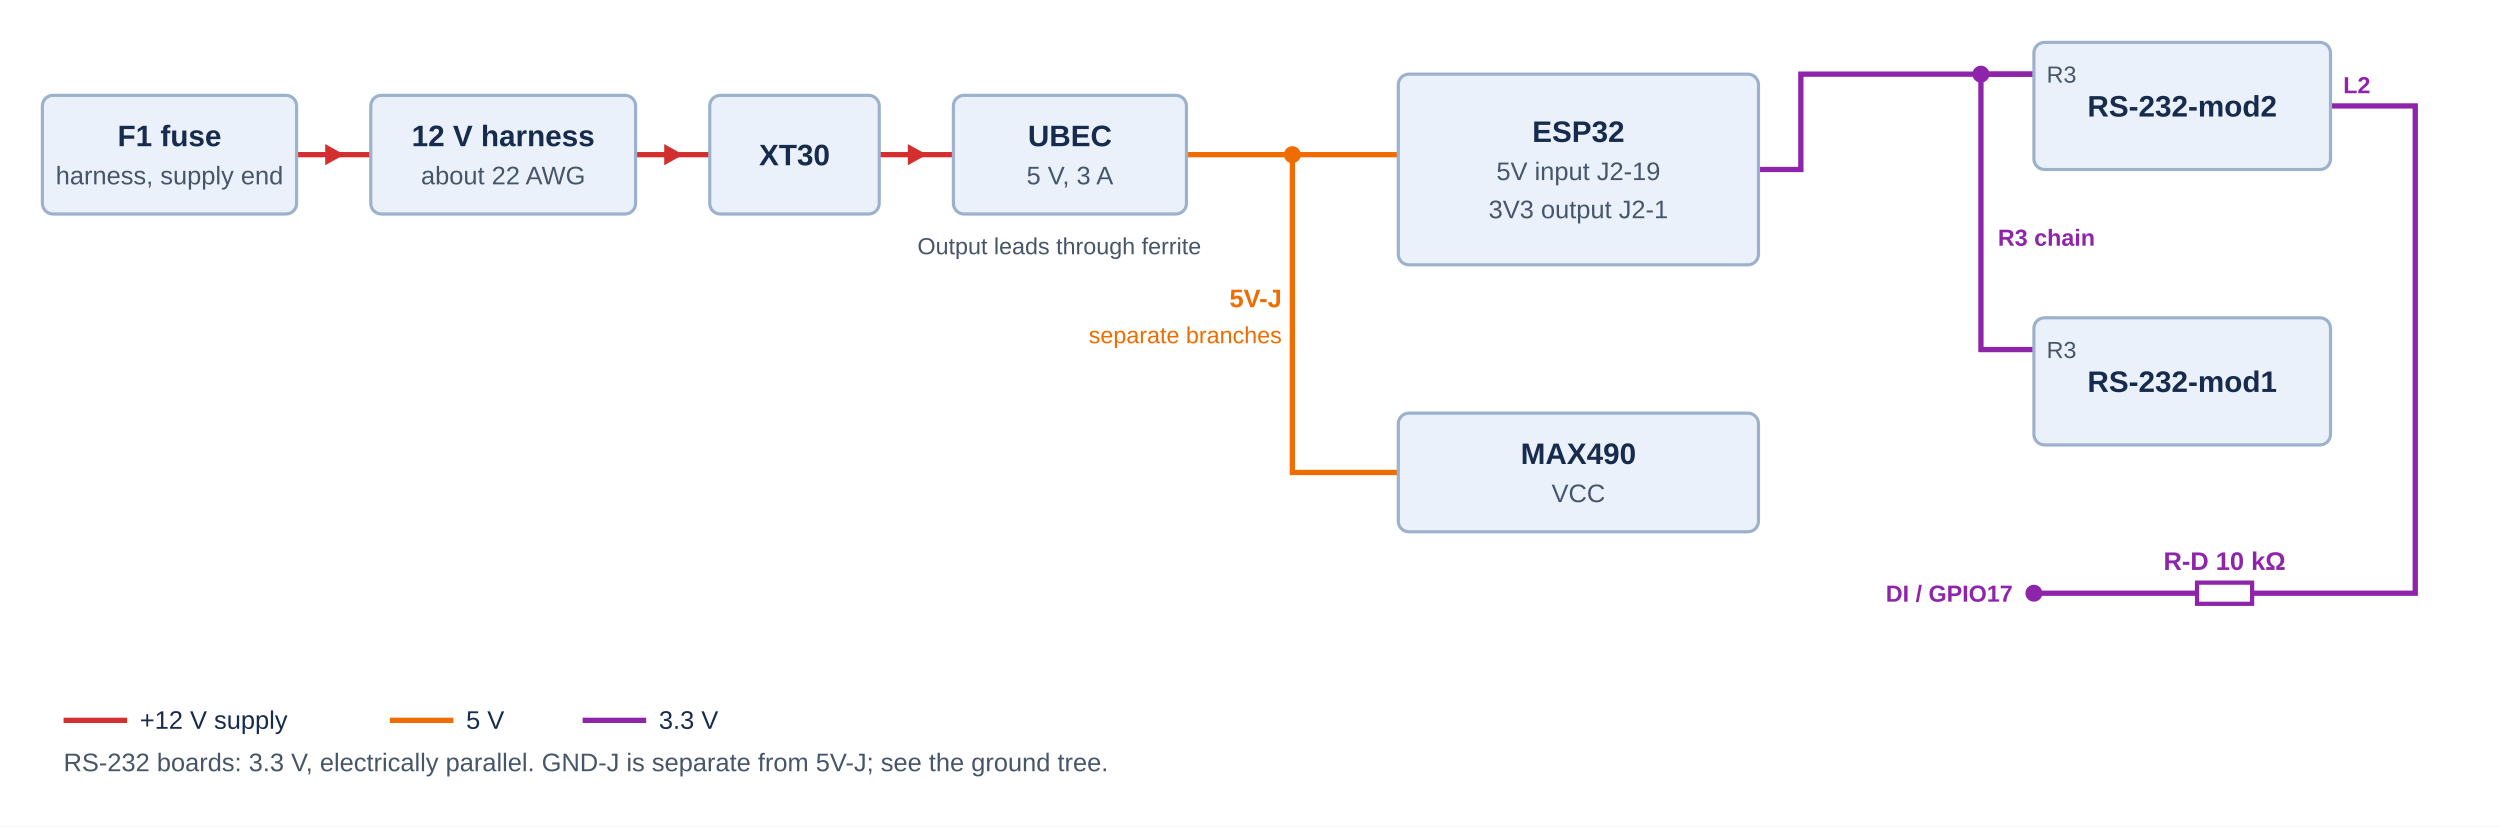
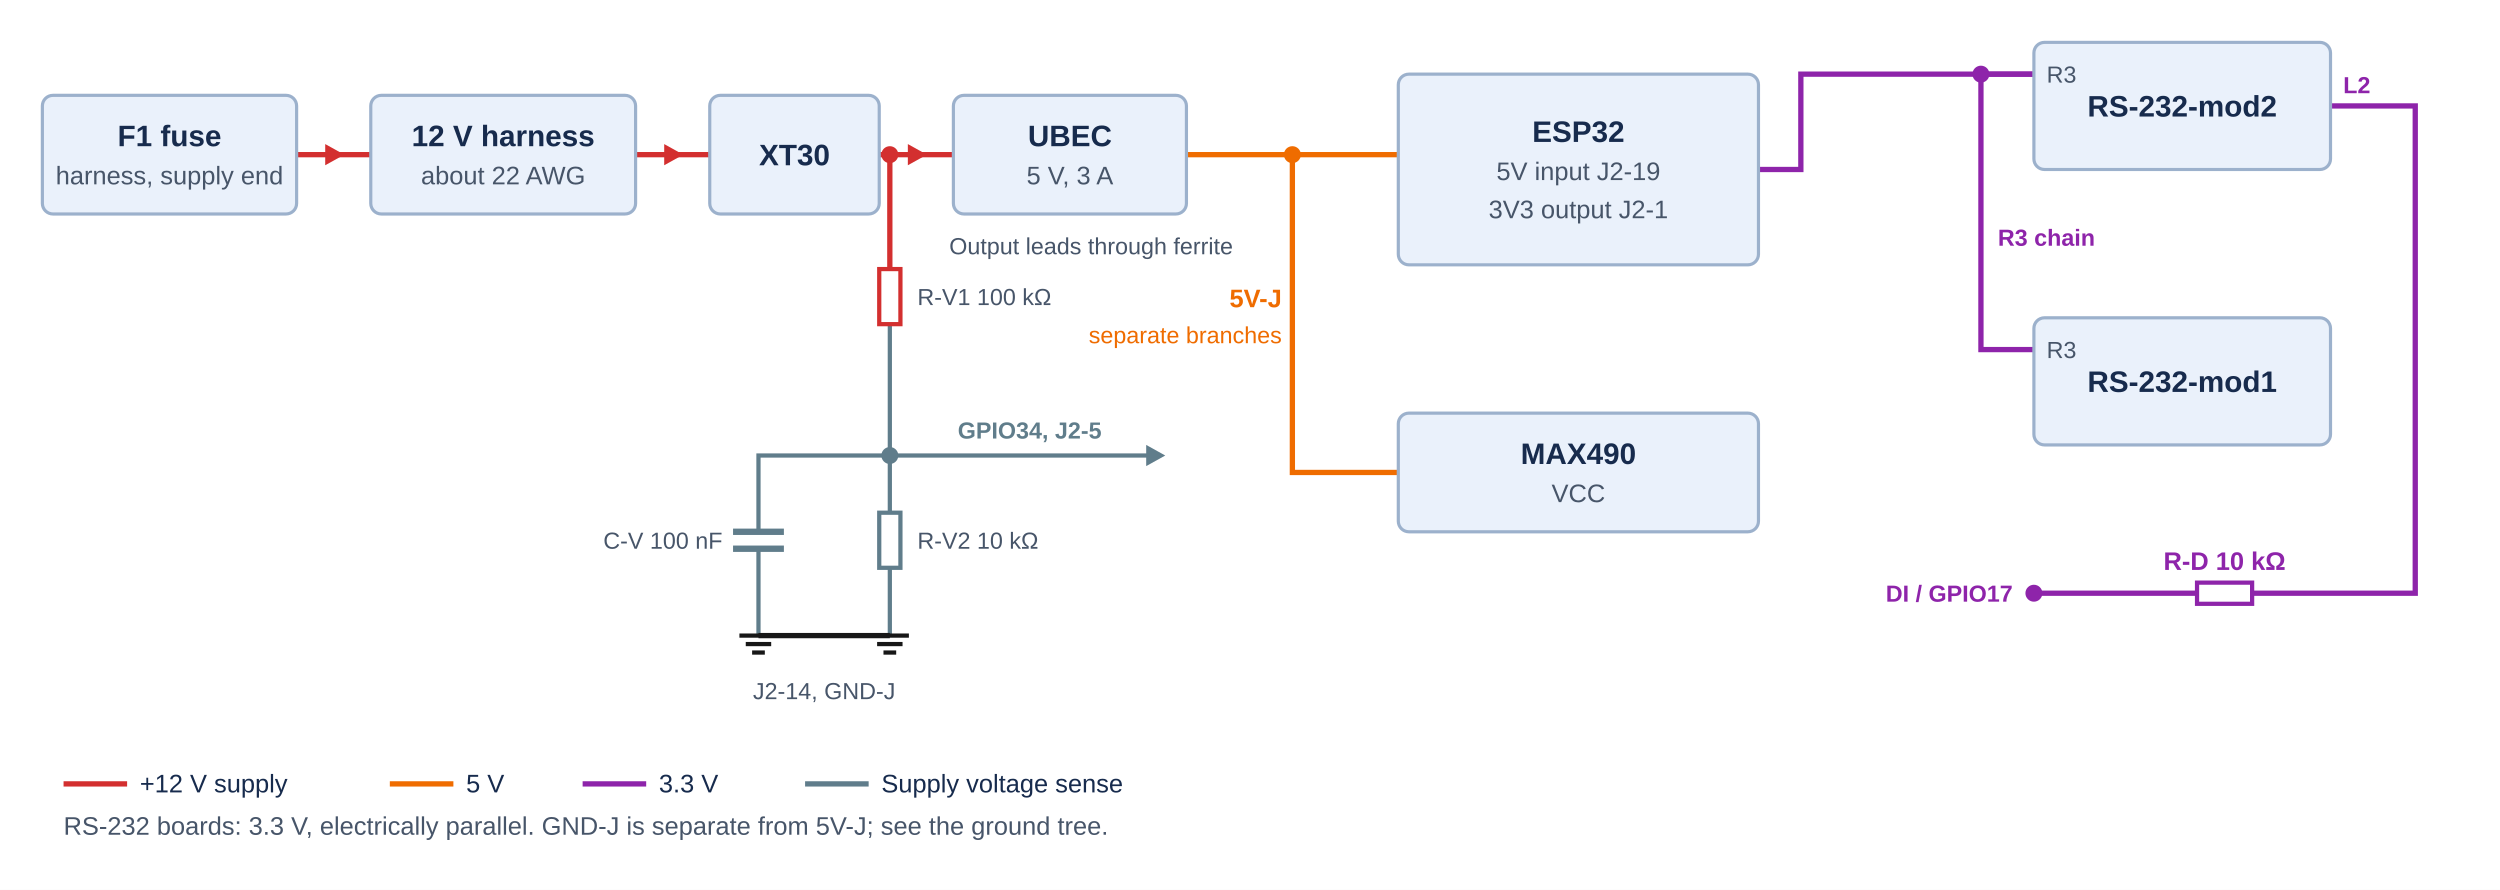
- <svg xmlns="http://www.w3.org/2000/svg" width="1180" height="390" viewBox="0 0 1180 390" role="img" aria-labelledby="title desc">
-   <rect width="1180" height="390" fill="white" />
+ <svg xmlns="http://www.w3.org/2000/svg" width="1180" height="420" viewBox="0 0 1180 420" role="img" aria-labelledby="title desc">
+   <rect width="1180" height="420" fill="white" />
  <g font-family="Arial,sans-serif">
    <path d="M140 73 L175 73" stroke="#d32f2f" stroke-width="2.5" fill="none" />
    <path d="M300 73 L335 73" stroke="#d32f2f" stroke-width="2.5" fill="none" />
    <path d="M415 73 L450 73" stroke="#d32f2f" stroke-width="2.5" fill="none" />
    <path d="M560 73 L660 73" stroke="#ef6c00" stroke-width="2.5" fill="none" />
    <path d="M610 73 L610 223 L660 223" stroke="#ef6c00" stroke-width="2.5" fill="none" />
    <path d="M830 80 L850 80 L850 35 L960 35" stroke="#8e24aa" stroke-width="2.5" fill="none" />
    <path d="M1100 50 L1140 50 L1140 280 L960 280" stroke="#8e24aa" stroke-width="2.5" fill="none" />
    <path d="M960 35 L935 35 L935 165 L960 165" stroke="#8e24aa" stroke-width="2.5" fill="none" />
-     <path d="M30 340 H60" stroke="#d32f2f" stroke-width="2.5" />
-     <path d="M184 340 H214" stroke="#ef6c00" stroke-width="2.5" />
-     <path d="M275 340 H305" stroke="#8e24aa" stroke-width="2.5" />
+     <path d="M420 73 L420 153" stroke="#d32f2f" stroke-width="2.5" fill="none" />
+     <path d="M420 153 L420 300" stroke="#607d8b" stroke-width="2.0" fill="none" />
+     <path d="M420 215 L358 215 L358 251" stroke="#607d8b" stroke-width="2.0" fill="none" />
+     <path d="M358 259 L358 300" stroke="#607d8b" stroke-width="2.0" fill="none" />
+     <path d="M346 251 H370" stroke="#607d8b" stroke-width="3" />
+     <path d="M346 259 H370" stroke="#607d8b" stroke-width="3" />
+     <path d="M349 300 H367" stroke="#171717" stroke-width="2" />
+     <path d="M352 304 H364" stroke="#171717" stroke-width="2" />
+     <path d="M355 308 H361" stroke="#171717" stroke-width="2" />
+     <path d="M411 300 H429" stroke="#171717" stroke-width="2" />
+     <path d="M414 304 H426" stroke="#171717" stroke-width="2" />
+     <path d="M417 308 H423" stroke="#171717" stroke-width="2" />
+     <path d="M358 300 L420 300" stroke="#171717" stroke-width="2.5" fill="none" />
+     <path d="M420 215 L545 215" stroke="#607d8b" stroke-width="2.0" fill="none" />
+     <path d="M30 370 H60" stroke="#d32f2f" stroke-width="2.5" />
+     <path d="M184 370 H214" stroke="#ef6c00" stroke-width="2.5" />
+     <path d="M275 370 H305" stroke="#8e24aa" stroke-width="2.5" />
+     <path d="M380 370 H410" stroke="#607d8b" stroke-width="2.5" />
    <polygon points="153.5,68 153.5,78 162.5,73" fill="#d32f2f" />
    <polygon points="313.5,68 313.5,78 322.5,73" fill="#d32f2f" />
    <polygon points="428.5,68 428.5,78 437.5,73" fill="#d32f2f" />
    <circle cx="610" cy="73" r="4" fill="#ef6c00" />
    <circle cx="935" cy="35" r="4" fill="#8e24aa" />
    <circle cx="960" cy="280" r="4" fill="#8e24aa" />
+     <circle cx="420" cy="73" r="4" fill="#d32f2f" />
+     <circle cx="420" cy="215" r="4" fill="#607d8b" />
+     <polygon points="541,210 541,220 550,215" fill="#607d8b" />
    <rect x="20" y="45" width="120" height="56" rx="5" fill="#eaf1fb" stroke="#9cb1cc" stroke-width="1.5" />
    <rect x="175" y="45" width="125" height="56" rx="5" fill="#eaf1fb" stroke="#9cb1cc" stroke-width="1.5" />
    <rect x="335" y="45" width="80" height="56" rx="5" fill="#eaf1fb" stroke="#9cb1cc" stroke-width="1.5" />
    <rect x="450" y="45" width="110" height="56" rx="5" fill="#eaf1fb" stroke="#9cb1cc" stroke-width="1.5" />
    <rect x="660" y="35" width="170" height="90" rx="5" fill="#eaf1fb" stroke="#9cb1cc" stroke-width="1.5" />
    <rect x="660" y="195" width="170" height="56" rx="5" fill="#eaf1fb" stroke="#9cb1cc" stroke-width="1.5" />
    <rect x="960" y="20" width="140" height="60" rx="5" fill="#eaf1fb" stroke="#9cb1cc" stroke-width="1.5" />
    <rect x="960" y="150" width="140" height="60" rx="5" fill="#eaf1fb" stroke="#9cb1cc" stroke-width="1.5" />
    <rect x="1037.0" y="275.0" width="26" height="10" fill="white" stroke="#8e24aa" stroke-width="2" />
+     <rect x="415.0" y="127.0" width="10" height="26" fill="white" stroke="#d32f2f" stroke-width="2" />
+     <rect x="415.0" y="242.0" width="10" height="26" fill="white" stroke="#607d8b" stroke-width="2" />
    <text x="80.0" y="69.0" font-size="14" fill="#172b4d" text-anchor="middle" font-weight="700">F1 fuse</text>
    <text x="80.0" y="87.0" font-size="12" fill="#475569" text-anchor="middle">harness, supply end</text>
    <text x="237.5" y="69.0" font-size="14" fill="#172b4d" text-anchor="middle" font-weight="700">12 V harness</text>
    <text x="237.5" y="87.0" font-size="12" fill="#475569" text-anchor="middle">about 22 AWG</text>
    <text x="375.0" y="78.0" font-size="14" fill="#172b4d" text-anchor="middle" font-weight="700">XT30</text>
    <text x="505.0" y="69.0" font-size="14" fill="#172b4d" text-anchor="middle" font-weight="700">UBEC</text>
    <text x="505.0" y="87.0" font-size="12" fill="#475569" text-anchor="middle">5 V, 3 A</text>
    <text x="745.0" y="67.0" font-size="14" fill="#172b4d" text-anchor="middle" font-weight="700">ESP32</text>
    <text x="745.0" y="85.0" font-size="12" fill="#475569" text-anchor="middle">5V input J2-19</text>
    <text x="745.0" y="103.0" font-size="12" fill="#475569" text-anchor="middle">3V3 output J2-1</text>
    <text x="745.0" y="219.0" font-size="14" fill="#172b4d" text-anchor="middle" font-weight="700">MAX490</text>
    <text x="745.0" y="237.0" font-size="12" fill="#475569" text-anchor="middle">VCC</text>
    <text x="605" y="145" font-size="12" fill="#ef6c00" text-anchor="end" font-weight="700">5V-J</text>
    <text x="605" y="162" font-size="11" fill="#ef6c00" text-anchor="end">separate branches</text>
-     <text x="500" y="120" font-size="11" fill="#475569" text-anchor="middle">Output leads through ferrite</text>
+     <text x="515" y="120" font-size="11" fill="#475569" text-anchor="middle">Output leads through ferrite</text>
    <text x="1106" y="44" font-size="11" fill="#8e24aa" text-anchor="start" font-weight="700">L2</text>
    <text x="943" y="116" font-size="11" fill="#8e24aa" text-anchor="start" font-weight="700">R3 chain</text>
    <text x="1030.0" y="55.0" font-size="14" fill="#172b4d" text-anchor="middle" font-weight="700">RS-232-mod2</text>
    <text x="966" y="39" font-size="11" fill="#475569" text-anchor="start">R3</text>
    <text x="1030.0" y="185.0" font-size="14" fill="#172b4d" text-anchor="middle" font-weight="700">RS-232-mod1</text>
    <text x="966" y="169" font-size="11" fill="#475569" text-anchor="start">R3</text>
    <text x="1050" y="269" font-size="12" fill="#8e24aa" text-anchor="middle" font-weight="700">R-D 10 kΩ</text>
    <text x="950" y="284" font-size="11" fill="#8e24aa" text-anchor="end" font-weight="700">DI / GPIO17</text>
-     <text x="66" y="344" font-size="12" fill="#172b4d" text-anchor="start">+12 V supply</text>
-     <text x="220" y="344" font-size="12" fill="#172b4d" text-anchor="start">5 V</text>
-     <text x="311" y="344" font-size="12" fill="#172b4d" text-anchor="start">3.3 V</text>
-     <text x="30" y="364" font-size="12" fill="#475569" text-anchor="start">RS-232 boards: 3.3 V, electrically parallel. GND-J is separate from 5V-J; see the ground tree.</text>
+     <text x="433" y="144" font-size="11" fill="#475569" text-anchor="start">R-V1 100 kΩ</text>
+     <text x="433" y="259" font-size="11" fill="#475569" text-anchor="start">R-V2 10 kΩ</text>
+     <text x="341" y="259" font-size="11" fill="#475569" text-anchor="end">C-V 100 nF</text>
+     <text x="389" y="330" font-size="11" fill="#475569" text-anchor="middle">J2-14, GND-J</text>
+     <text x="486" y="207" font-size="11" fill="#607d8b" text-anchor="middle" font-weight="700">GPIO34, J2-5</text>
+     <text x="66" y="374" font-size="12" fill="#172b4d" text-anchor="start">+12 V supply</text>
+     <text x="220" y="374" font-size="12" fill="#172b4d" text-anchor="start">5 V</text>
+     <text x="311" y="374" font-size="12" fill="#172b4d" text-anchor="start">3.3 V</text>
+     <text x="416" y="374" font-size="12" fill="#172b4d" text-anchor="start">Supply voltage sense</text>
+     <text x="30" y="394" font-size="12" fill="#475569" text-anchor="start">RS-232 boards: 3.3 V, electrically parallel. GND-J is separate from 5V-J; see the ground tree.</text>
  </g>
</svg>
